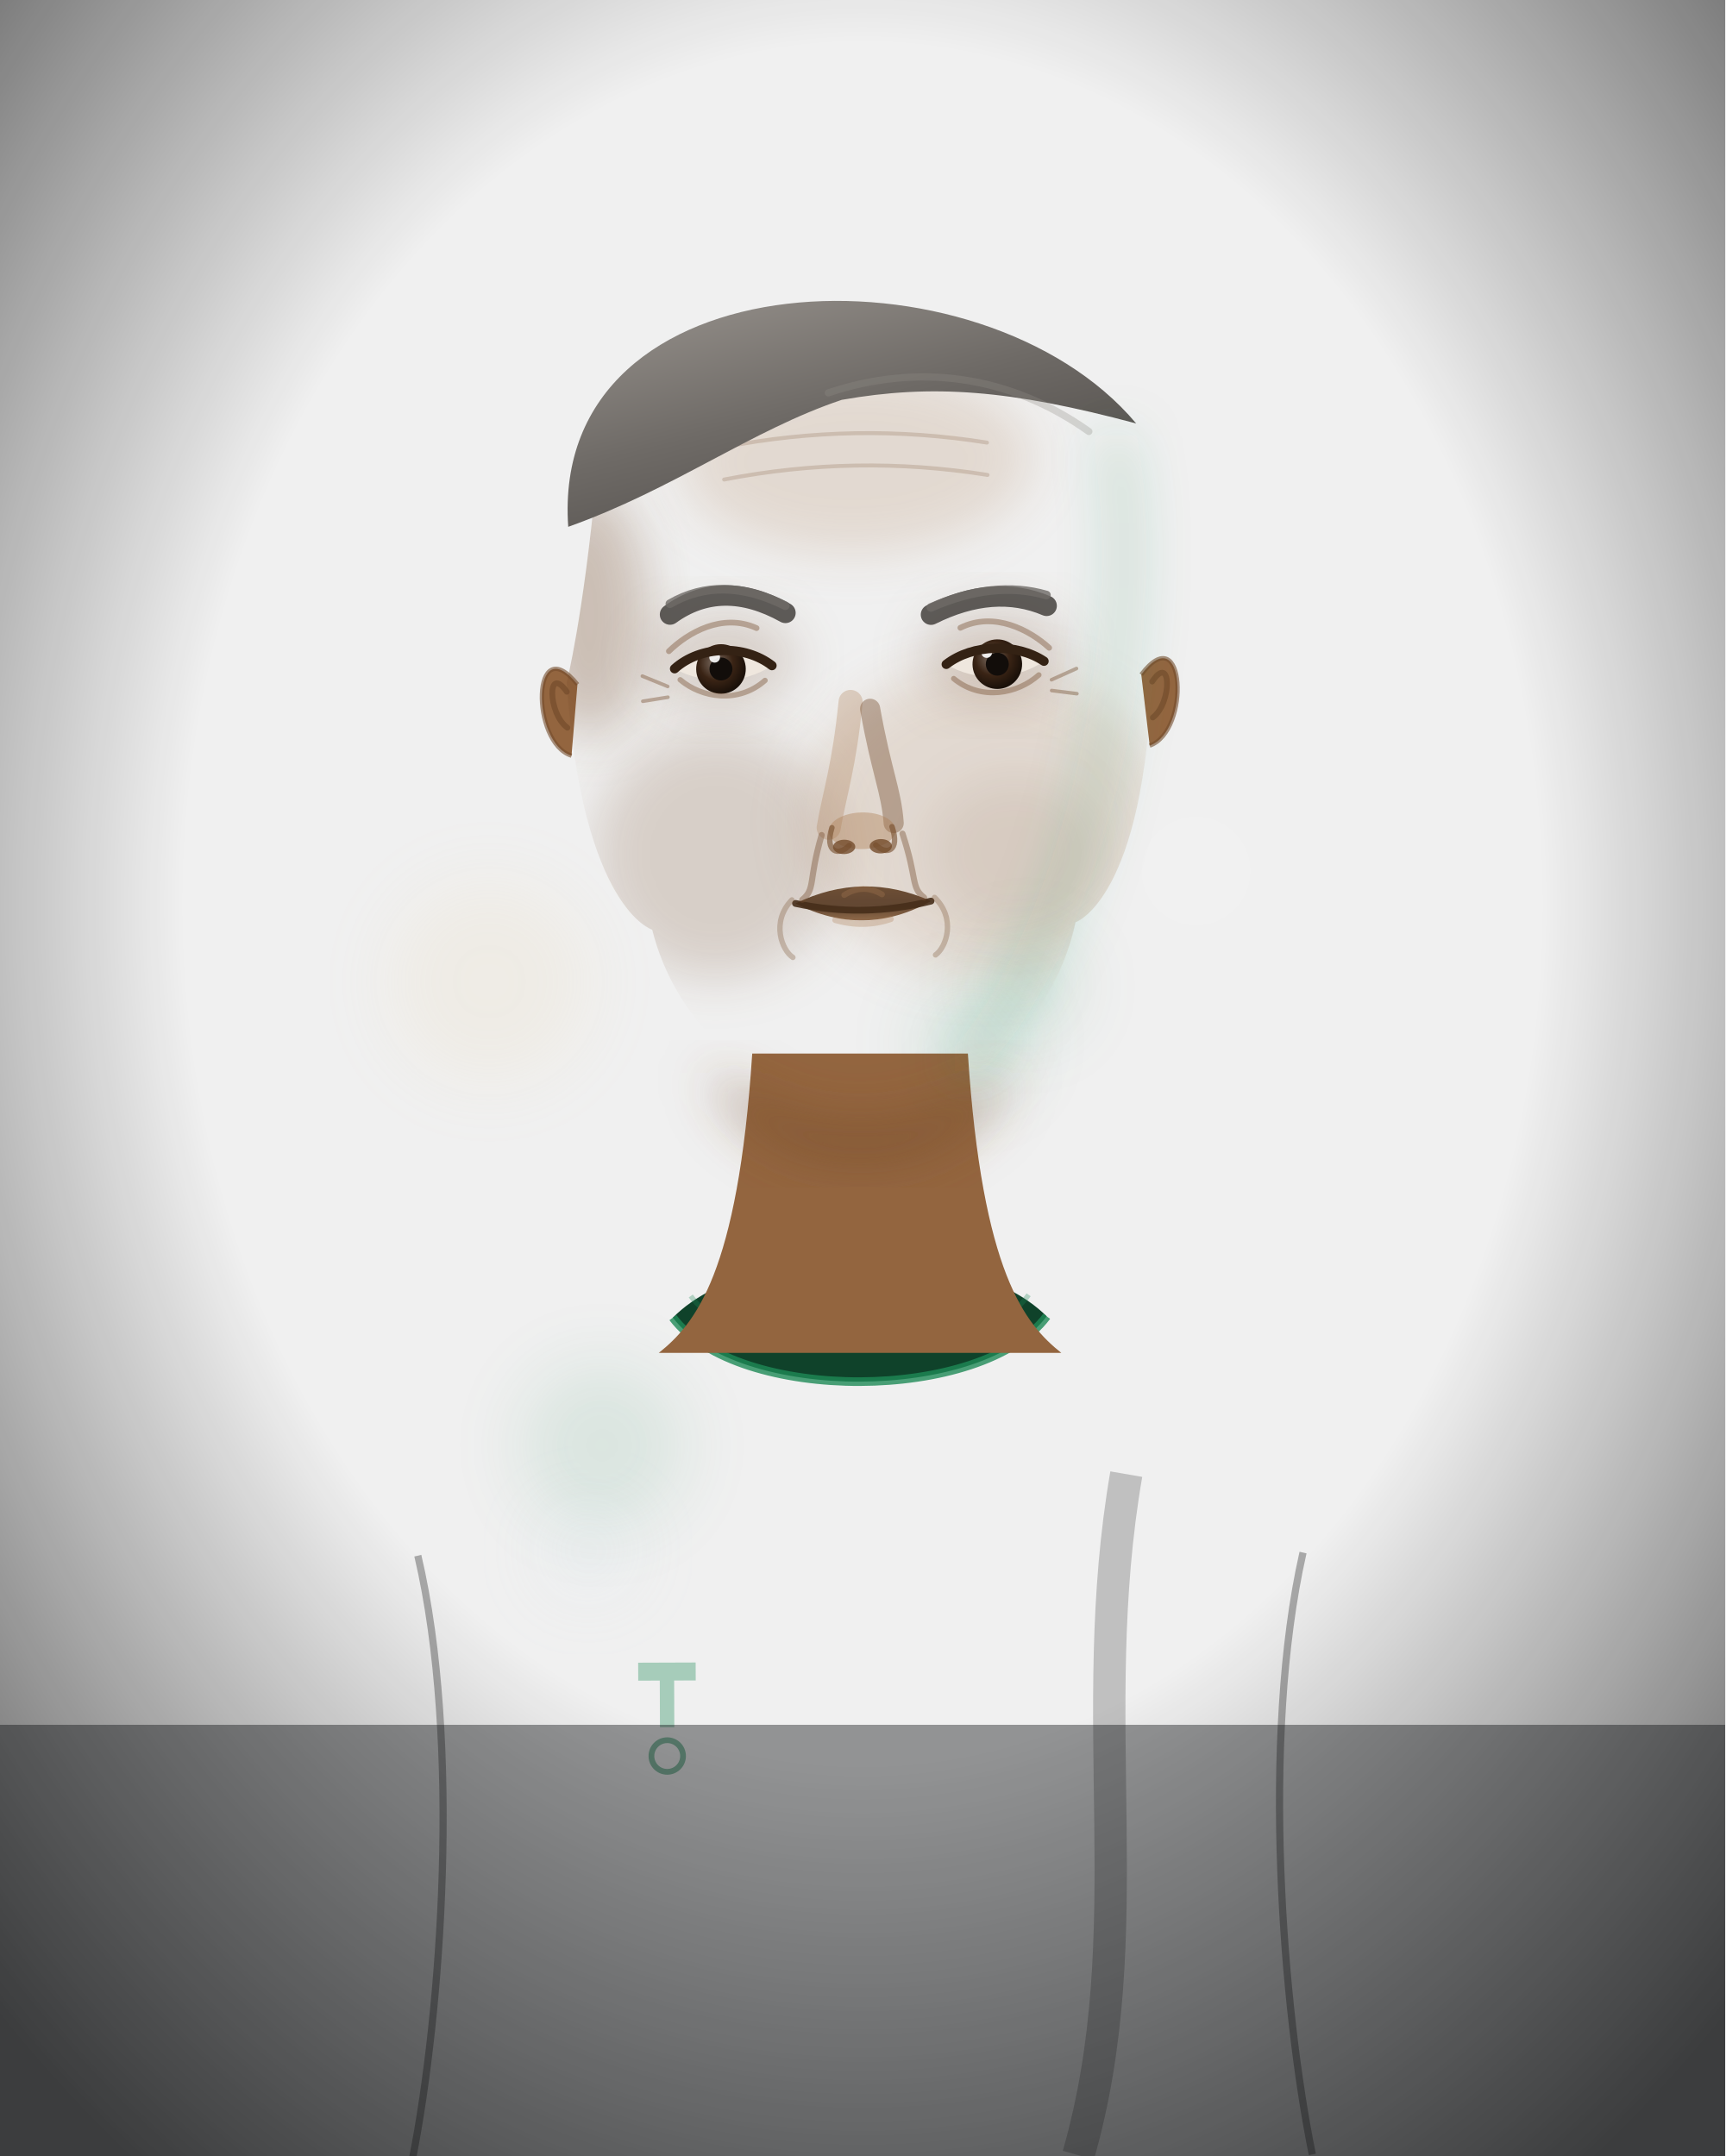
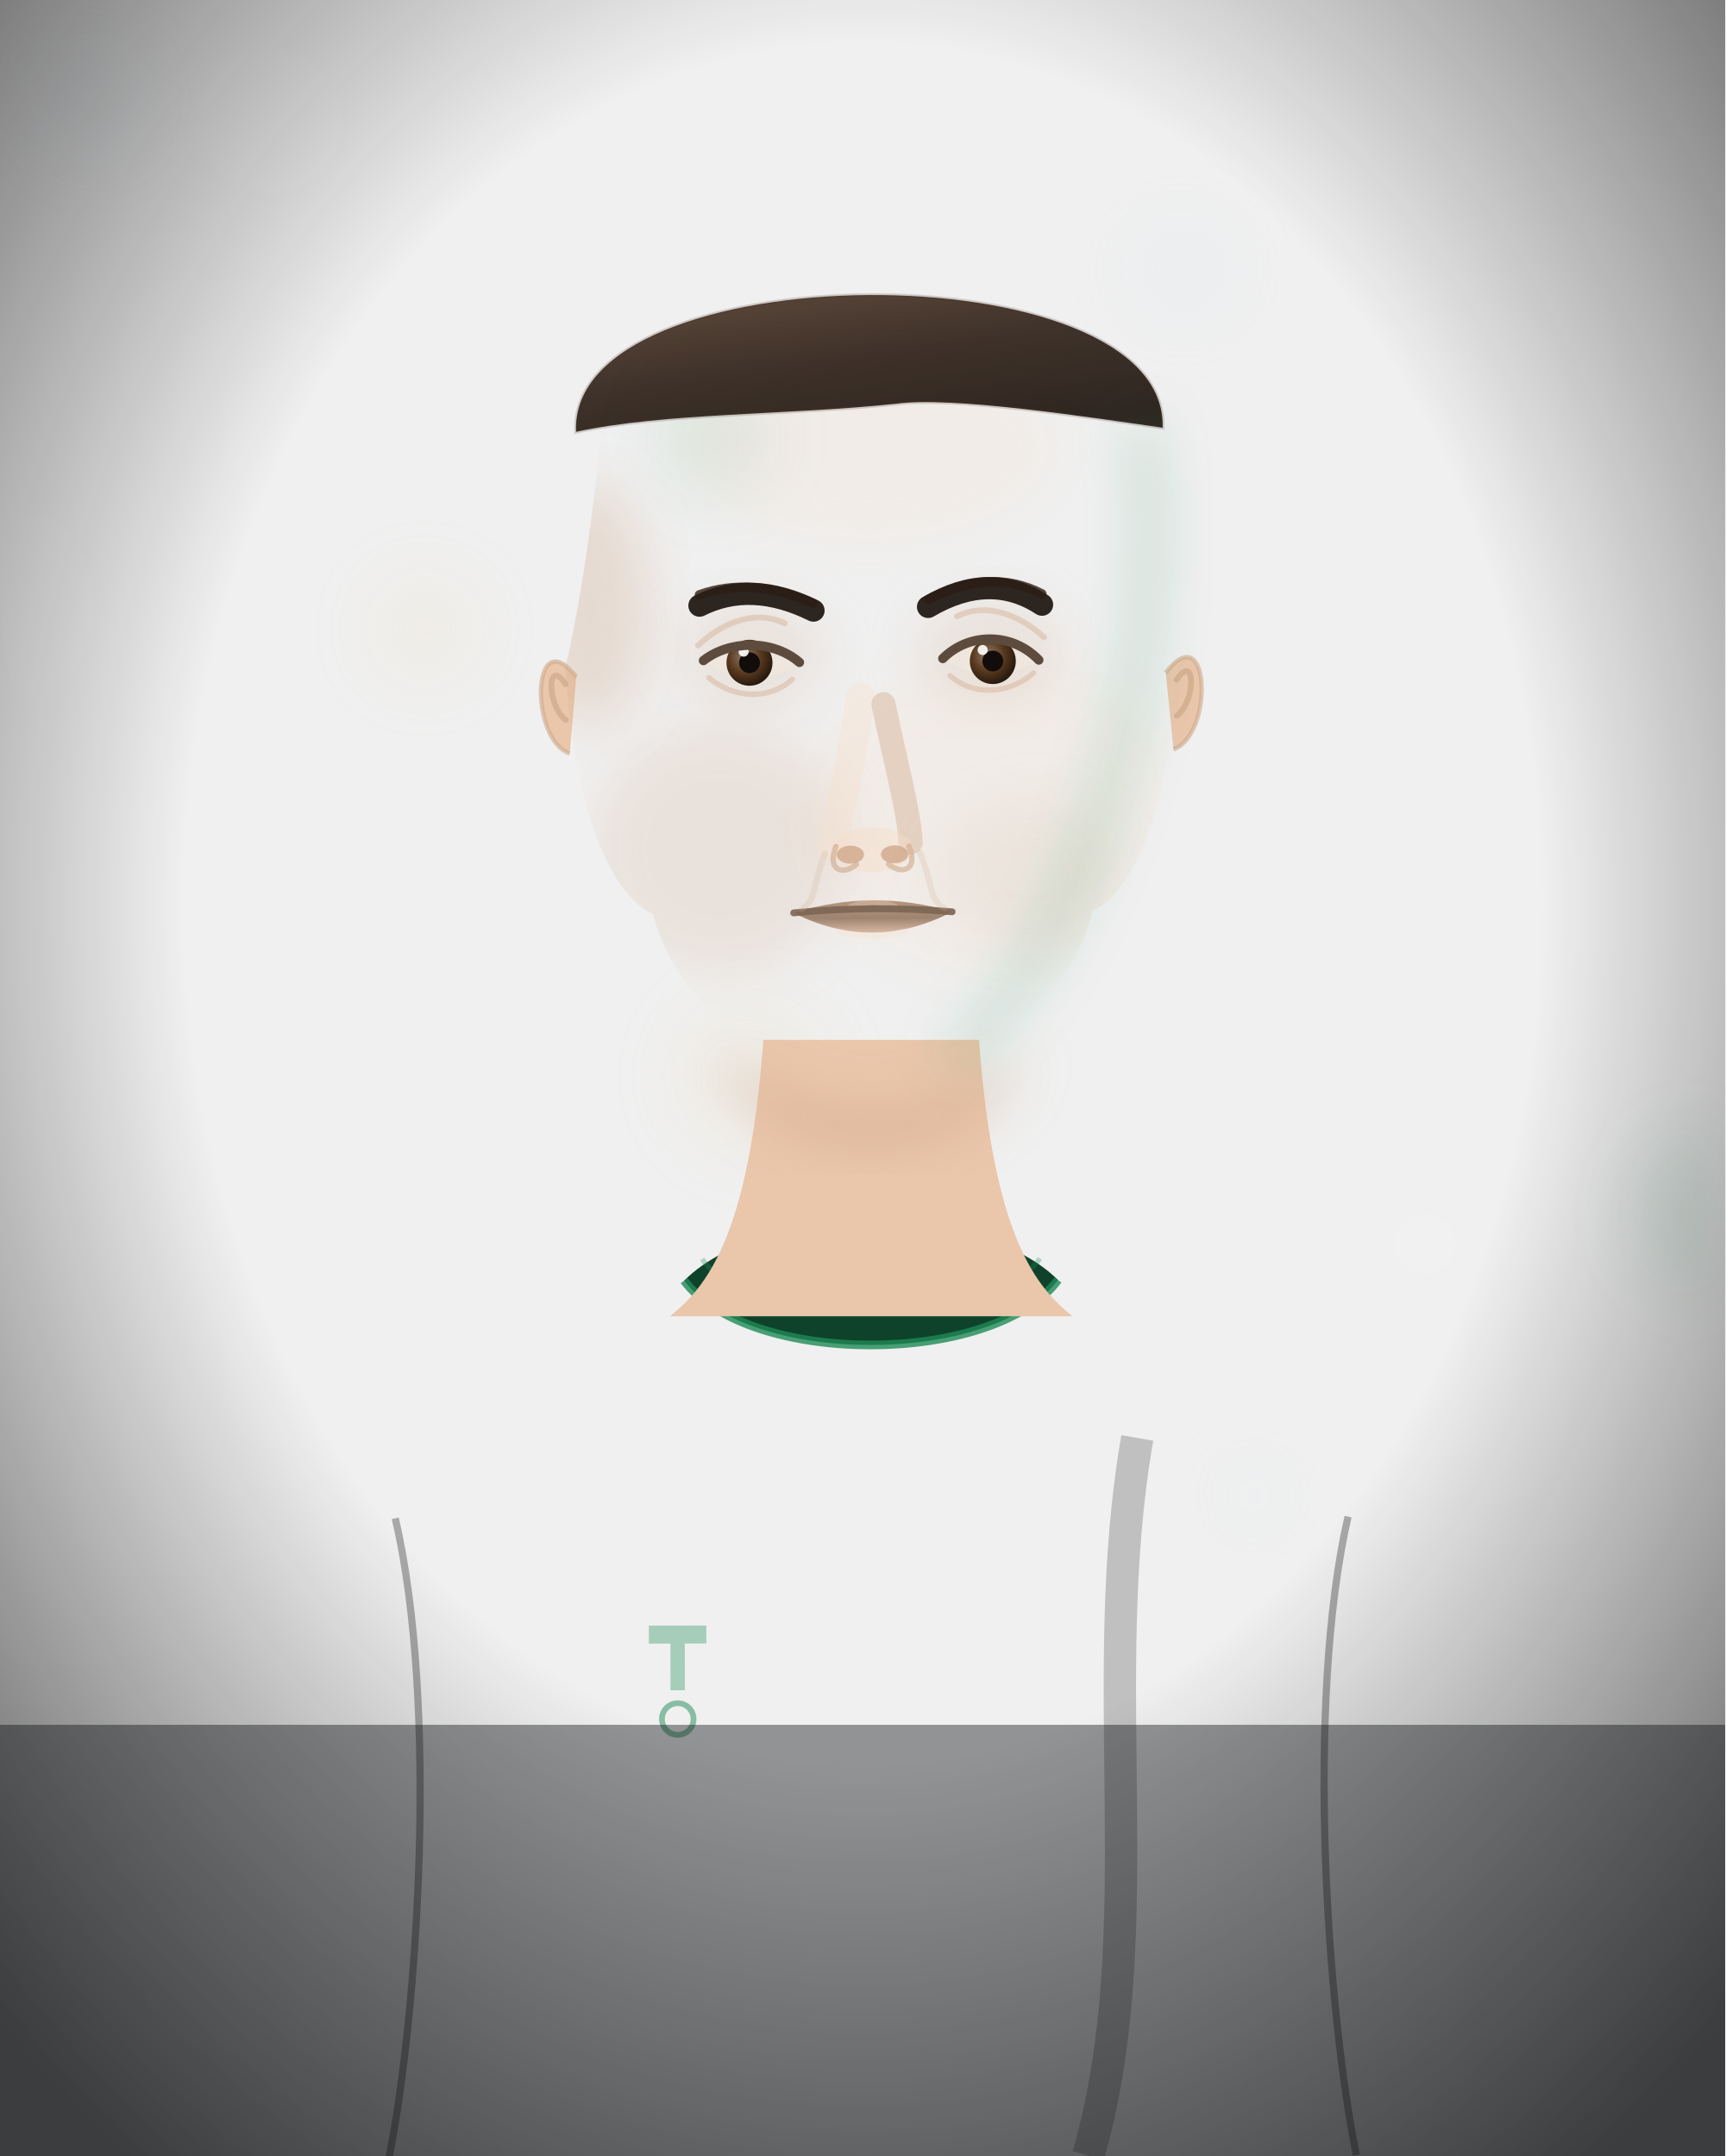
<svg xmlns="http://www.w3.org/2000/svg" viewBox="0 0 480 600" width="480" height="600" role="img" aria-label="Dale Steyn portrait">
  <defs>
    <radialGradient id="p81f21bbdea-bg" cx="50%" cy="34%" r="78%">
      <stop offset="0%" stop-color="#145b39" />
      <stop offset="46%" stop-color="#101B24" />
      <stop offset="100%" stop-color="#05090C" />
    </radialGradient>
    <radialGradient id="p81f21bbdea-glow" cx="50%" cy="50%" r="50%">
      <stop offset="0%" stop-color="#1F8A57" stop-opacity="0.3" />
      <stop offset="60%" stop-color="#1F8A57" stop-opacity="0.1" />
      <stop offset="100%" stop-color="#1F8A57" stop-opacity="0" />
    </radialGradient>
    <radialGradient id="p81f21bbdea-face" cx="66%" cy="26%" r="78%">
-       <stop offset="0%" stop-color="#AC7D53" />
-       <stop offset="42%" stop-color="#93653F" />
-       <stop offset="100%" stop-color="#744C2C" />
+       <stop offset="0%" stop-color="#F7DCC5" />
+       <stop offset="42%" stop-color="#EAC6AB" />
+       <stop offset="100%" stop-color="#CFA88A" />
    </radialGradient>
    <linearGradient id="p81f21bbdea-shade" x1="100%" y1="0%" x2="0%" y2="0%">
-       <stop offset="0%" stop-color="#744C2C" stop-opacity="0" />
-       <stop offset="62%" stop-color="#744C2C" stop-opacity="0.1" />
-       <stop offset="100%" stop-color="#744C2C" stop-opacity="0.4" />
+       <stop offset="0%" stop-color="#CFA88A" stop-opacity="0" />
+       <stop offset="62%" stop-color="#CFA88A" stop-opacity="0.1" />
+       <stop offset="100%" stop-color="#CFA88A" stop-opacity="0.4" />
    </linearGradient>
    <linearGradient id="p81f21bbdea-hair" x1="20%" y1="0%" x2="80%" y2="100%">
-       <stop offset="0%" stop-color="#918C87" />
-       <stop offset="46%" stop-color="#6E6A66" />
-       <stop offset="100%" stop-color="#4E4A47" />
+       <stop offset="0%" stop-color="#4A3426" />
+       <stop offset="46%" stop-color="#2B1D14" />
+       <stop offset="100%" stop-color="#180F09" />
    </linearGradient>
    <linearGradient id="p81f21bbdea-jersey" x1="10%" y1="0%" x2="90%" y2="100%">
      <stop offset="0%" stop-color="#0f422a" />
      <stop offset="52%" stop-color="#082417" />
      <stop offset="100%" stop-color="#070D12" />
    </linearGradient>
    <radialGradient id="p81f21bbdea-iris" cx="40%" cy="38%" r="62%">
-       <stop offset="0%" stop-color="#7f7167" />
-       <stop offset="55%" stop-color="#3A2415" />
-       <stop offset="100%" stop-color="#1a1009" />
+       <stop offset="0%" stop-color="#947f6d" />
+       <stop offset="55%" stop-color="#5A3A1F" />
+       <stop offset="100%" stop-color="#281a0e" />
    </radialGradient>
    <linearGradient id="p81f21bbdea-lip" x1="0%" y1="0%" x2="0%" y2="100%">
-       <stop offset="0%" stop-color="#614025" />
-       <stop offset="55%" stop-color="#543720" />
-       <stop offset="100%" stop-color="#845b39" />
+       <stop offset="0%" stop-color="#ae8d74" />
+       <stop offset="55%" stop-color="#957963" />
+       <stop offset="100%" stop-color="#d3b29a" />
    </linearGradient>
    <radialGradient id="p81f21bbdea-vig" cx="50%" cy="42%" r="72%">
      <stop offset="55%" stop-color="#000" stop-opacity="0" />
      <stop offset="100%" stop-color="#000" stop-opacity="0.6" />
    </radialGradient>
    <filter id="p81f21bbdea-soft" x="-30%" y="-30%" width="160%" height="160%">
      <feGaussianBlur stdDeviation="7" />
    </filter>
    <filter id="p81f21bbdea-bokeh" x="-50%" y="-50%" width="200%" height="200%">
      <feGaussianBlur stdDeviation="9" />
    </filter>
    <clipPath id="p81f21bbdea-clip">
-       <path d="M 167 132.4 C 167 93.2, 199.5 89.2, 239.3 89.2 C 279 89.2, 311.5 93.2, 311.5 132.4 C 315.9 170.6, 320.7 188.6, 320.7 188.6 C 317.5 251.7, 298.2 257.7, 298.2 257.7 C 292.3 283.2, 272.6 299.6, 255.9 306.6 C 245.9 309.6, 232.6 309.6, 222.6 306.6 C 206 299.6, 186.3 283.2, 180.4 257.7 C 180.4 257.7, 161.1 251.7, 157.8 188.6 C 157.8 188.6, 162.7 170.6, 167 132.4 Z" />
+       <path d="M 166.8 128.7 C 166.8 89.6, 200.9 85.6, 242.4 85.6 C 284 85.6, 318 89.6, 318 128.7 C 322.6 166.8, 327.4 184.8, 327.4 184.8 C 324 247.9, 303.6 253.9, 303.6 253.9 C 297.5 279.4, 271 296.8, 256.7 303.8 C 248.2 306.8, 236.7 306.8, 228.2 303.8 C 213.9 296.8, 187.4 279.4, 181.3 253.9 C 181.3 253.9, 160.8 247.9, 157.4 184.8 C 157.4 184.8, 162.3 166.8, 166.8 128.7 Z" />
    </clipPath>
  </defs>
  <rect width="480" height="600" fill="url(#bgGradId)" />
  <g>
-     <circle cx="285.7" cy="274.3" r="15" fill="#1F8A57" opacity="0.1" filter="url(#p81f21bbdea-bokeh)" />
-     <circle cx="163.6" cy="431.5" r="14.4" fill="#BFD8E6" opacity="0.1" filter="url(#p81f21bbdea-bokeh)" />
-     <circle cx="224.5" cy="177" r="9.3" fill="#1F8A57" opacity="0" filter="url(#p81f21bbdea-bokeh)" />
-     <circle cx="269.9" cy="290" r="16.6" fill="#1F8A57" opacity="0.1" filter="url(#p81f21bbdea-bokeh)" />
-     <circle cx="136.1" cy="273.2" r="28.7" fill="#E8C98A" opacity="0.1" filter="url(#p81f21bbdea-bokeh)" />
-     <circle cx="33.9" cy="260.9" r="22.2" fill="#1F8A57" opacity="0" filter="url(#p81f21bbdea-bokeh)" />
-     <circle cx="332.8" cy="242.4" r="14.2" fill="#FFFFFF" opacity="0.1" filter="url(#p81f21bbdea-bokeh)" />
-     <circle cx="167.5" cy="402.2" r="23.8" fill="#1F8A57" opacity="0.1" filter="url(#p81f21bbdea-bokeh)" />
+     <circle cx="329.2" cy="75.3" r="15.3" fill="#BFD8E6" opacity="0.1" filter="url(#p81f21bbdea-bokeh)" />
+     <circle cx="75.1" cy="33.7" r="18.4" fill="#FFFFFF" opacity="0.1" filter="url(#p81f21bbdea-bokeh)" />
+     <circle cx="198.6" cy="121.9" r="16.5" fill="#1F8A57" opacity="0.1" filter="url(#p81f21bbdea-bokeh)" />
+     <circle cx="476.5" cy="337.1" r="23.1" fill="#1F8A57" opacity="0.1" filter="url(#p81f21bbdea-bokeh)" />
+     <circle cx="25" cy="27.4" r="16.6" fill="#BFD8E6" opacity="0.1" filter="url(#p81f21bbdea-bokeh)" />
+     <circle cx="118.2" cy="175" r="15.1" fill="#E8C98A" opacity="0.1" filter="url(#p81f21bbdea-bokeh)" />
+     <circle cx="396.6" cy="346.2" r="9.8" fill="#FFFFFF" opacity="0.1" filter="url(#p81f21bbdea-bokeh)" />
+     <circle cx="209.2" cy="299.5" r="21.6" fill="#E8C98A" opacity="0.1" filter="url(#p81f21bbdea-bokeh)" />
+     <circle cx="-8.7" cy="168.6" r="32" fill="#FFFFFF" opacity="0.1" filter="url(#p81f21bbdea-bokeh)" />
    <circle cx="496.8" cy="156.2" r="17.6" fill="#1F8A57" opacity="0.1" filter="url(#p81f21bbdea-bokeh)" />
    <circle cx="396.6" cy="94.7" r="8.8" fill="#FFFFFF" opacity="0" filter="url(#p81f21bbdea-bokeh)" />
    <circle cx="426.8" cy="126.2" r="13.6" fill="#1F8A57" opacity="0" filter="url(#p81f21bbdea-bokeh)" />
+     <circle cx="348.8" cy="416.1" r="8.7" fill="#BFD8E6" opacity="0.1" filter="url(#p81f21bbdea-bokeh)" />
    <rect x="0" y="180" width="480" height="36" fill="#DDEAF2" opacity="0" />
  </g>
-   <ellipse cx="239.3" cy="186.4" rx="195.5" ry="248.4" fill="url(#glowId)" />
-   <g transform="rotate(-0.2 239.3 388.5)">
-     <path d="M 76.1 600 C 110.1 418.5, 143.3 376.5, 187.3 366.5     L 291.3 366.5 C 335.3 376.5, 368.4 418.5, 402.4 600 Z" fill="url(#jerseyGradId)" />
-     <path d="M 116.1 432.5 C 128.1 484.5, 122.1 560, 114.1 600" fill="none" stroke="#000" stroke-opacity="0.3" stroke-width="2" />
-     <path d="M 362.4 432.5 C 350.4 484.5, 356.4 560, 364.4 600" fill="none" stroke="#000" stroke-opacity="0.3" stroke-width="2" />
-     <path d="M 153.3 422.5 C 169.3 472.5, 157.3 530, 175.3 600" fill="none" stroke="#fff" stroke-opacity="0" stroke-width="10" />
-     <path d="M 313.3 410.5 C 301.3 478.5, 317.3 538, 299.3 600" fill="none" stroke="#000" stroke-opacity="0.2" stroke-width="9" />
-     <path d="M 187.3 366.5 C 205.3 390.5, 273.3 390.5, 291.3 366.5     C 279.3 354.5, 257.3 350.5, 239.3 350.5     C 221.3 350.5, 199.3 354.5, 187.3 366.5 Z" fill="#0f422a" />
-     <path d="M 187.3 366.5 C 205.3 390.5, 273.3 390.5, 291.3 366.5" fill="none" stroke="#1F8A57" stroke-opacity="0.8" stroke-width="2.4" />
-     <path d="M 192.3 360.5 C 206.3 380.5, 272.3 380.5, 286.3 360.5" fill="none" stroke="#1F8A57" stroke-opacity="0.3" stroke-width="1.4" />
-     <g transform="translate(177.3 462.5)" opacity="0.5">
+   <ellipse cx="242.4" cy="182.7" rx="204" ry="248.2" fill="url(#glowId)" />
+   <g transform="rotate(-0.1 242.4 378.3)">
+     <path d="M 69.9 600 C 103.9 408.3, 146.4 366.3, 190.4 356.3     L 294.4 356.3 C 338.4 366.3, 381 408.3, 415 600 Z" fill="url(#jerseyGradId)" />
+     <path d="M 109.9 422.3 C 121.9 474.3, 115.9 560, 107.9 600" fill="none" stroke="#000" stroke-opacity="0.3" stroke-width="2" />
+     <path d="M 375 422.3 C 363 474.3, 369 560, 377 600" fill="none" stroke="#000" stroke-opacity="0.3" stroke-width="2" />
+     <path d="M 156.4 412.3 C 172.4 462.3, 160.4 530, 178.4 600" fill="none" stroke="#fff" stroke-opacity="0" stroke-width="10" />
+     <path d="M 316.4 400.3 C 304.4 468.3, 320.4 538, 302.4 600" fill="none" stroke="#000" stroke-opacity="0.2" stroke-width="9" />
+     <path d="M 190.4 356.3 C 208.4 380.3, 276.4 380.3, 294.4 356.3     C 282.4 344.3, 260.4 340.3, 242.4 340.3     C 224.4 340.3, 202.4 344.3, 190.4 356.3 Z" fill="#0f422a" />
+     <path d="M 190.4 356.3 C 208.4 380.3, 276.4 380.3, 294.4 356.3" fill="none" stroke="#1F8A57" stroke-opacity="0.8" stroke-width="2.4" />
+     <path d="M 195.4 350.3 C 209.4 370.3, 275.4 370.3, 289.4 350.3" fill="none" stroke="#1F8A57" stroke-opacity="0.3" stroke-width="1.4" />
+     <g transform="translate(180.4 452.3)" opacity="0.5">
      <path d="M 0 0 L 16 0 L 16 5 L 10 5 L 10 18 L 6 18 L 6 5 L 0 5 Z" fill="#1F8A57" opacity="0.7" />
      <circle cx="8" cy="26" r="4.4" fill="none" stroke="#1F8A57" stroke-width="1.6" />
    </g>
  </g>
-   <path d="M 209.3 293.2 L 269.3 293.2 C 273.3 354.5, 285.3 368.5, 295.3 376.5     L 183.3 376.5 C 193.3 368.5, 205.3 354.5, 209.3 293.2 Z" fill="#93653F" />
-   <path d="M 209.3 293.2 L 269.3 293.2 C 267.3 317.2, 269.3 348.5, 279.3 368.5     L 199.3 368.5 C 209.3 348.5, 211.3 317.2, 209.3 293.2 Z" fill="url(#shadeGradId)" opacity="0.9" />
-   <path d="M 197.3 297.2 C 223.3 319.2, 255.3 319.2, 281.3 297.2     C 269.3 331.2, 209.3 331.2, 197.3 297.2 Z" fill="#744C2C" opacity="0.6" filter="url(#p81f21bbdea-soft)" />
-   <g transform="rotate(-1 239.3 197.2)">
-     <path d="M 160.8 189.1 C 148.4 173.1, 147.4 205.1, 158.8 208.9" fill="#93653F" stroke="#744C2C" stroke-opacity="0.6" stroke-width="1.2" />
-     <path d="M 157.8 191.1 C 152.4 183.1, 152.4 197.1, 157.8 201.1" fill="none" stroke="#744C2C" stroke-opacity="0.7" stroke-width="1.6" stroke-linecap="round" />
-     <path d="M 317.7 189.1 C 330.2 173.1, 331.2 205.1, 319.7 208.9" fill="#93653F" stroke="#744C2C" stroke-opacity="0.6" stroke-width="1.2" />
-     <path d="M 320.7 191.1 C 326.2 183.1, 326.2 197.1, 320.7 201.1" fill="none" stroke="#744C2C" stroke-opacity="0.7" stroke-width="1.6" stroke-linecap="round" />
-     <path d="M 167 132.4 C 167 93.2, 199.5 89.2, 239.3 89.2 C 279 89.2, 311.5 93.2, 311.5 132.4 C 315.9 170.6, 320.7 188.6, 320.7 188.6 C 317.5 251.7, 298.2 257.7, 298.2 257.7 C 292.3 283.2, 272.6 299.6, 255.9 306.6 C 245.9 309.6, 232.6 309.6, 222.6 306.6 C 206 299.6, 186.3 283.2, 180.4 257.7 C 180.4 257.7, 161.1 251.7, 157.8 188.6 C 157.8 188.6, 162.7 170.6, 167 132.4 Z" fill="url(#faceGradId)" />
+   <path d="M 212.4 289.4 L 272.4 289.4 C 276.4 344.3, 288.4 358.3, 298.4 366.3     L 186.4 366.3 C 196.4 358.3, 208.4 344.3, 212.4 289.4 Z" fill="#EAC6AB" />
+   <path d="M 212.4 289.4 L 272.4 289.4 C 270.4 313.4, 272.4 338.3, 282.4 358.3     L 202.4 358.3 C 212.4 338.3, 214.4 313.4, 212.4 289.4 Z" fill="url(#shadeGradId)" opacity="0.9" />
+   <path d="M 200.4 293.4 C 226.4 315.4, 258.4 315.4, 284.4 293.4     C 272.4 327.4, 212.4 327.4, 200.4 293.4 Z" fill="#CFA88A" opacity="0.6" filter="url(#p81f21bbdea-soft)" />
+   <g transform="rotate(-0.4 242.4 193.5)">
+     <path d="M 160.4 187.8 C 148.1 171.8, 147.1 205.1, 158.4 209.1" fill="#EAC6AB" stroke="#CFA88A" stroke-opacity="0.6" stroke-width="1.2" />
+     <path d="M 157.4 189.8 C 152.1 181.8, 152.1 195.8, 157.4 199.8" fill="none" stroke="#CFA88A" stroke-opacity="0.7" stroke-width="1.6" stroke-linecap="round" />
+     <path d="M 324.4 187.8 C 336.8 171.8, 337.8 205.1, 326.4 209.1" fill="#EAC6AB" stroke="#CFA88A" stroke-opacity="0.6" stroke-width="1.2" />
+     <path d="M 327.4 189.8 C 332.8 181.8, 332.8 195.8, 327.4 199.8" fill="none" stroke="#CFA88A" stroke-opacity="0.7" stroke-width="1.6" stroke-linecap="round" />
+     <path d="M 166.8 128.7 C 166.8 89.6, 200.9 85.6, 242.4 85.6 C 284 85.6, 318 89.6, 318 128.7 C 322.6 166.8, 327.4 184.8, 327.4 184.8 C 324 247.9, 303.6 253.9, 303.6 253.9 C 297.5 279.4, 271 296.8, 256.7 303.8 C 248.2 306.8, 236.7 306.8, 228.2 303.8 C 213.9 296.8, 187.4 279.4, 181.3 253.9 C 181.3 253.9, 160.8 247.9, 157.4 184.8 C 157.4 184.8, 162.3 166.8, 166.8 128.7 Z" fill="url(#faceGradId)" />
    <g clip-path="url(#p81f21bbdea-clip)">
-       <rect x="147.8" y="79.2" width="182.9" height="240" fill="url(#shadeGradId)" />
-       <ellipse cx="273.5" cy="229.1" rx="50.5" ry="43.2" fill="#AC7D53" opacity="0.2" filter="url(#p81f21bbdea-soft)" />
-       <ellipse cx="198.5" cy="237.1" rx="34.2" ry="34.6" fill="#744C2C" opacity="0.2" filter="url(#p81f21bbdea-soft)" />
-       <ellipse cx="239.3" cy="128.1" rx="48.9" ry="25.9" fill="#AC7D53" opacity="0.2" filter="url(#p81f21bbdea-soft)" />
-       <ellipse cx="164.3" cy="169.1" rx="16.3" ry="34.6" fill="#744C2C" opacity="0.3" filter="url(#p81f21bbdea-soft)" />
-       <ellipse cx="201.4" cy="183.1" rx="20.6" ry="13.8" fill="#744C2C" opacity="0.2" filter="url(#p81f21bbdea-soft)" />
-       <ellipse cx="277.1" cy="183.1" rx="20.6" ry="13.8" fill="#744C2C" opacity="0.2" filter="url(#p81f21bbdea-soft)" />
-       <ellipse cx="281.6" cy="238.2" rx="24.4" ry="21.6" fill="#6e482a" opacity="0.1" filter="url(#p81f21bbdea-soft)" />
-       <path d="M 219 170.2 Q 201.4 160 186.9 170.1" fill="none" stroke="#4E4A47" stroke-width="5.7" stroke-linecap="round" opacity="0.9" />
-       <path d="M 219 168.2 Q 201.4 159 186.9 167.1" fill="none" stroke="#6E6A66" stroke-width="2.4" stroke-linecap="round" opacity="0.8" />
-       <path d="M 259.5 171.4 Q 277.1 163 291.7 169.5" fill="none" stroke="#4E4A47" stroke-width="5.7" stroke-linecap="round" opacity="0.9" />
-       <path d="M 259.5 169.4 Q 277.1 162 291.7 166.5" fill="none" stroke="#6E6A66" stroke-width="2.4" stroke-linecap="round" opacity="0.8" />
-       <path d="M 215 184.8 C 207.5 178.8, 195.3 178.8, 187.9 185.2       C 196 189.9, 207.1 189.9, 215 184.8 Z" fill="#EFE7DE" />
-       <circle cx="200.8" cy="185.5" r="6.9" fill="url(#p81f21bbdea-iris)" />
-       <circle cx="200.8" cy="185.5" r="3.2" fill="#120D0A" />
-       <circle cx="199.1" cy="182.2" r="1.5" fill="#fff" opacity="0.9" />
-       <path d="M 215 184.8 C 207.5 178.8, 195.3 178.8, 187.9 185.2" fill="none" stroke="#342214" stroke-width="2.6" stroke-linecap="round" />
-       <path d="M 210.9 174.3 C 201.4 169.8, 191.7 175.3, 186.4 180.3" fill="none" stroke="#744C2C" stroke-width="1.6" opacity="0.4" stroke-linecap="round" />
-       <path d="M 213 188.9 C 205.5 195.3, 195.3 193.5, 189.4 188.3" fill="none" stroke="#744C2C" stroke-width="1.5" opacity="0.4" stroke-linecap="round" />
-       <path d="M 185.9 190.1 L 178.9 187.1 M 185.9 193.1 L 178.9 194.1" stroke="#744C2C" stroke-width="1" opacity="0.4" stroke-linecap="round" />
-       <path d="M 263.5 185.3 C 271 179.7, 283.2 179.7, 290.7 184.9       C 282.5 190.3, 271.4 190.3, 263.5 185.3 Z" fill="#EFE7DE" />
-       <circle cx="277.7" cy="185.5" r="6.9" fill="url(#p81f21bbdea-iris)" />
-       <circle cx="277.7" cy="185.5" r="3.2" fill="#120D0A" />
-       <circle cx="274.8" cy="182.2" r="1.5" fill="#fff" opacity="0.9" />
-       <path d="M 263.5 185.3 C 271 179.7, 283.2 179.7, 290.7 184.9" fill="none" stroke="#342214" stroke-width="2.6" stroke-linecap="round" />
-       <path d="M 267.6 175.2 C 277.1 170.7, 286.9 176.2, 292.2 181.2" fill="none" stroke="#744C2C" stroke-width="1.6" opacity="0.4" stroke-linecap="round" />
-       <path d="M 265.5 189.3 C 273 195.7, 283.2 193.9, 289.2 188.7" fill="none" stroke="#744C2C" stroke-width="1.5" opacity="0.4" stroke-linecap="round" />
-       <path d="M 292.7 190.1 L 299.7 187.1 M 292.7 193.1 L 299.7 194.1" stroke="#744C2C" stroke-width="1" opacity="0.4" stroke-linecap="round" />
-       <path d="M 236.7 195.3 C 234.6 213.3, 231.9 220.2, 230 230.2" fill="none" stroke="#AC7D53" stroke-width="6.7" stroke-linecap="round" opacity="0.3" />
-       <path d="M 242.1 197.3 C 245 215.3, 247.6 220.2, 248.1 229.2" fill="none" stroke="#744C2C" stroke-width="5.6" stroke-linecap="round" opacity="0.4" />
-       <ellipse cx="239.3" cy="231.2" rx="9.3" ry="5.1" fill="#AC7D53" opacity="0.4" />
-       <ellipse cx="234.2" cy="235.6" rx="3.1" ry="2" fill="#744C2C" opacity="0.8" />
-       <ellipse cx="244.4" cy="235.6" rx="3.1" ry="2" fill="#744C2C" opacity="0.8" />
-       <path d="M 230.9 230.2 C 228.6 237.2, 232.8 238.2, 235.6 235.2" fill="none" stroke="#744C2C" stroke-width="1.5" opacity="0.6" stroke-linecap="round" />
-       <path d="M 247.6 230.2 C 249.9 237.2, 245.8 238.2, 243 235.2" fill="none" stroke="#744C2C" stroke-width="1.5" opacity="0.6" stroke-linecap="round" />
-       <path d="M 220.4 251.1 Q 239.3 242.3 258.1 251.1 Q 239.3 261.2 220.4 251.1 Z" fill="url(#p81f21bbdea-lip)" opacity="0.9" />
-       <path d="M 234 249 Q 239.3 245.8 244.5 249" fill="none" stroke="#AC7D53" stroke-width="1.6" opacity="0.3" stroke-linecap="round" />
-       <path d="M 220.4 251.1 Q 239.3 255.5 258.1 251.1" fill="none" stroke="#462e1a" stroke-width="1.9" stroke-linecap="round" opacity="0.9" />
-       <path d="M 231.4 255.9 Q 239.3 258.3 246.8 255.9" fill="none" stroke="#AC7D53" stroke-width="1.7" opacity="0.3" stroke-linecap="round" />
-       <path d="M 219.4 250.1 C 213.4 256.1, 216.4 264.1, 219.4 266.1" fill="none" stroke="#744C2C" stroke-width="1.5" opacity="0.3" stroke-linecap="round" />
-       <path d="M 259.1 250.1 C 265.1 256.1, 262.1 264.1, 259.1 266.1" fill="none" stroke="#744C2C" stroke-width="1.5" opacity="0.3" stroke-linecap="round" />
-       <path d="M 228 232.2 C 224 245.1, 226.1 247.1, 222.3 250.1" fill="none" stroke="#744C2C" stroke-width="1.7" opacity="0.4" stroke-linecap="round" />
-       <path d="M 250.5 232.2 C 254.5 245.1, 252.5 247.1, 256.2 250.1" fill="none" stroke="#744C2C" stroke-width="1.7" opacity="0.4" stroke-linecap="round" />
-       <path d="M 202.6 123.8 Q 239.3 117.3 275.9 123.8" fill="none" stroke="#744C2C" stroke-width="1.1" opacity="0.2" stroke-linecap="round" />
-       <path d="M 202.6 132.8 Q 239.3 126.3 275.9 132.8" fill="none" stroke="#744C2C" stroke-width="1.1" opacity="0.2" stroke-linecap="round" />
+       <rect x="147.4" y="75.6" width="190" height="239.8" fill="url(#shadeGradId)" />
+       <ellipse cx="278.1" cy="227.8" rx="52.7" ry="43.2" fill="#F7DCC5" opacity="0.2" filter="url(#p81f21bbdea-soft)" />
+       <ellipse cx="199.9" cy="235.8" rx="35.7" ry="34.5" fill="#CFA88A" opacity="0.2" filter="url(#p81f21bbdea-soft)" />
+       <ellipse cx="242.4" cy="124.4" rx="51" ry="25.9" fill="#F7DCC5" opacity="0.2" filter="url(#p81f21bbdea-soft)" />
+       <ellipse cx="164.2" cy="167.8" rx="17" ry="34.5" fill="#CFA88A" opacity="0.3" filter="url(#p81f21bbdea-soft)" />
+       <ellipse cx="209.2" cy="181.8" rx="20.3" ry="14.8" fill="#CFA88A" opacity="0.2" filter="url(#p81f21bbdea-soft)" />
+       <ellipse cx="275.7" cy="181.8" rx="20.3" ry="14.8" fill="#CFA88A" opacity="0.2" filter="url(#p81f21bbdea-soft)" />
+       <ellipse cx="286.6" cy="243.5" rx="25.5" ry="21.6" fill="#c5a083" opacity="0.1" filter="url(#p81f21bbdea-soft)" />
+       <path d="M 226.5 169.8 Q 209.2 161.1 194.8 168.2" fill="none" stroke="#180F09" stroke-width="6.2" stroke-linecap="round" opacity="0.9" />
+       <path d="M 226.5 167.8 Q 209.2 160.1 194.8 165.2" fill="none" stroke="#2B1D14" stroke-width="2.6" stroke-linecap="round" opacity="0.8" />
+       <path d="M 258.4 169 Q 275.7 159 290.1 168.6" fill="none" stroke="#180F09" stroke-width="6.2" stroke-linecap="round" opacity="0.9" />
+       <path d="M 258.4 167 Q 275.7 158 290.1 165.6" fill="none" stroke="#2B1D14" stroke-width="2.6" stroke-linecap="round" opacity="0.8" />
+       <path d="M 222.5 184.2 C 215.2 177.8, 203.2 177.8, 195.8 183.5       C 203.8 189.9, 214.8 189.9, 222.5 184.2 Z" fill="#EFE7DE" />
+       <circle cx="208.6" cy="184.2" r="6.4" fill="url(#p81f21bbdea-iris)" />
+       <circle cx="208.6" cy="184.2" r="2.9" fill="#120D0A" />
+       <circle cx="207" cy="181.1" r="1.4" fill="#fff" opacity="0.9" />
+       <path d="M 222.5 184.2 C 215.2 177.8, 203.2 177.8, 195.8 183.5" fill="none" stroke="#5d4c3e" stroke-width="2.6" stroke-linecap="round" />
+       <path d="M 218.5 173.3 C 209.2 168.8, 199.6 174.3, 194.3 179.3" fill="none" stroke="#CFA88A" stroke-width="1.6" opacity="0.4" stroke-linecap="round" />
+       <path d="M 220.5 188.9 C 213.2 195.3, 203.2 193.5, 197.3 188.3" fill="none" stroke="#CFA88A" stroke-width="1.5" opacity="0.4" stroke-linecap="round" />
+       <path d="M 262.4 183.4 C 269.7 176.2, 281.7 176.2, 289.1 184       C 281.1 189.2, 270.1 189.2, 262.4 183.4 Z" fill="#EFE7DE" />
+       <circle cx="276.3" cy="184.2" r="6.4" fill="url(#p81f21bbdea-iris)" />
+       <circle cx="276.3" cy="184.2" r="2.9" fill="#120D0A" />
+       <circle cx="273.5" cy="181.1" r="1.4" fill="#fff" opacity="0.9" />
+       <path d="M 262.4 183.4 C 269.7 176.2, 281.7 176.2, 289.1 184" fill="none" stroke="#5d4c3e" stroke-width="2.6" stroke-linecap="round" />
+       <path d="M 266.4 171.7 C 275.7 167.2, 285.3 172.7, 290.6 177.7" fill="none" stroke="#CFA88A" stroke-width="1.6" opacity="0.4" stroke-linecap="round" />
+       <path d="M 264.4 188.2 C 271.7 194.6, 281.7 192.8, 287.6 187.6" fill="none" stroke="#CFA88A" stroke-width="1.5" opacity="0.4" stroke-linecap="round" />
+       <path d="M 239.3 194 C 236.8 212, 233.5 225.5, 231.2 235.5" fill="none" stroke="#F7DCC5" stroke-width="8.1" stroke-linecap="round" opacity="0.3" />
+       <path d="M 245.8 196 C 249.4 214, 252.6 225.5, 253.1 234.5" fill="none" stroke="#CFA88A" stroke-width="6.7" stroke-linecap="round" opacity="0.4" />
+       <ellipse cx="242.4" cy="236.5" rx="11.2" ry="6.2" fill="#F7DCC5" opacity="0.4" />
+       <ellipse cx="236.3" cy="237.8" rx="3.8" ry="2.5" fill="#CFA88A" opacity="0.8" />
+       <ellipse cx="248.6" cy="237.8" rx="3.8" ry="2.5" fill="#CFA88A" opacity="0.8" />
+       <path d="M 232.3 235.5 C 229.5 242.5, 234.6 243.5, 238 240.5" fill="none" stroke="#CFA88A" stroke-width="1.5" opacity="0.6" stroke-linecap="round" />
+       <path d="M 252.6 235.5 C 255.4 242.5, 250.3 243.5, 246.9 240.5" fill="none" stroke="#CFA88A" stroke-width="1.5" opacity="0.6" stroke-linecap="round" />
+       <path d="M 220.4 253.9 Q 242.4 247.2 264.5 253.9 Q 242.4 265.2 220.4 253.9 Z" fill="url(#p81f21bbdea-lip)" opacity="0.9" />
+       <path d="M 236.3 252.3 Q 242.4 249.9 248.6 252.3" fill="none" stroke="#F7DCC5" stroke-width="1.6" opacity="0.3" stroke-linecap="round" />
+       <path d="M 220.4 253.9 Q 242.4 251.9 264.5 253.9" fill="none" stroke="#7c6553" stroke-width="1.9" stroke-linecap="round" opacity="0.9" />
+       <path d="M 233.2 259.2 Q 242.4 261.9 251.3 259.2" fill="none" stroke="#F7DCC5" stroke-width="1.7" opacity="0.3" stroke-linecap="round" />
+       <path d="M 229.2 237.5 C 225.2 247.9, 227 249.9, 222.6 252.9" fill="none" stroke="#CFA88A" stroke-width="1.7" opacity="0.2" stroke-linecap="round" />
+       <path d="M 255.7 237.5 C 259.7 247.9, 257.9 249.9, 262.3 252.9" fill="none" stroke="#CFA88A" stroke-width="1.7" opacity="0.2" stroke-linecap="round" />
    </g>
    <g clip-path="url(#p81f21bbdea-clip)" opacity="1">
      <g />
    </g>
    <g>
-       <path d="M 159 145.2         C 155 69.2, 275.4 67.2, 317.5 119.2         C 282.6 109.2, 261 107.2, 235.7 111.2         C 210.4 119.2, 188.7 135.2, 159 145.2 Z" fill="url(#p81f21bbdea-hair)" />
-       <path d="M 232 109.2 C 257.3 101.2, 282.6 105.2, 304.3 121.2" fill="none" stroke="#918C87" stroke-width="2" opacity="0.3" stroke-linecap="round" />
+       <path d="M 160.8 119.6     C 158.8 69.6, 326 69.6, 324 119.6     C 302.9 116.4, 265.1 110.4, 250 112.4     C 219.8 115.4, 185.7 114.4, 160.8 119.6 Z" fill="url(#p81f21bbdea-hair)" opacity="0.9" />
+       <path d="M 160.8 119.6     C 158.8 69.6, 326 69.6, 324 119.6     C 302.9 116.4, 265.1 110.4, 250 112.4     C 219.8 115.4, 185.7 114.4, 160.8 119.6 Z" fill="none" stroke="#4A3426" stroke-width="1" opacity="0.2" />
    </g>
-     <path d="M 311.5 123.8 C 320.7 180, 298.2 266.4, 265.9 297.2" fill="none" stroke="#1F8A57" stroke-width="3.2" opacity="0.5" stroke-linecap="round" filter="url(#p81f21bbdea-soft)" />
+     <path d="M 318 120.1 C 327.4 176.2, 303.6 262.5, 265.3 293.4" fill="none" stroke="#1F8A57" stroke-width="3.2" opacity="0.5" stroke-linecap="round" filter="url(#p81f21bbdea-soft)" />
  </g>
  <rect width="480" height="600" fill="url(#p81f21bbdea-vig)" />
  <rect y="480" width="480" height="120" fill="#04080B" opacity="0.4" />
</svg>
